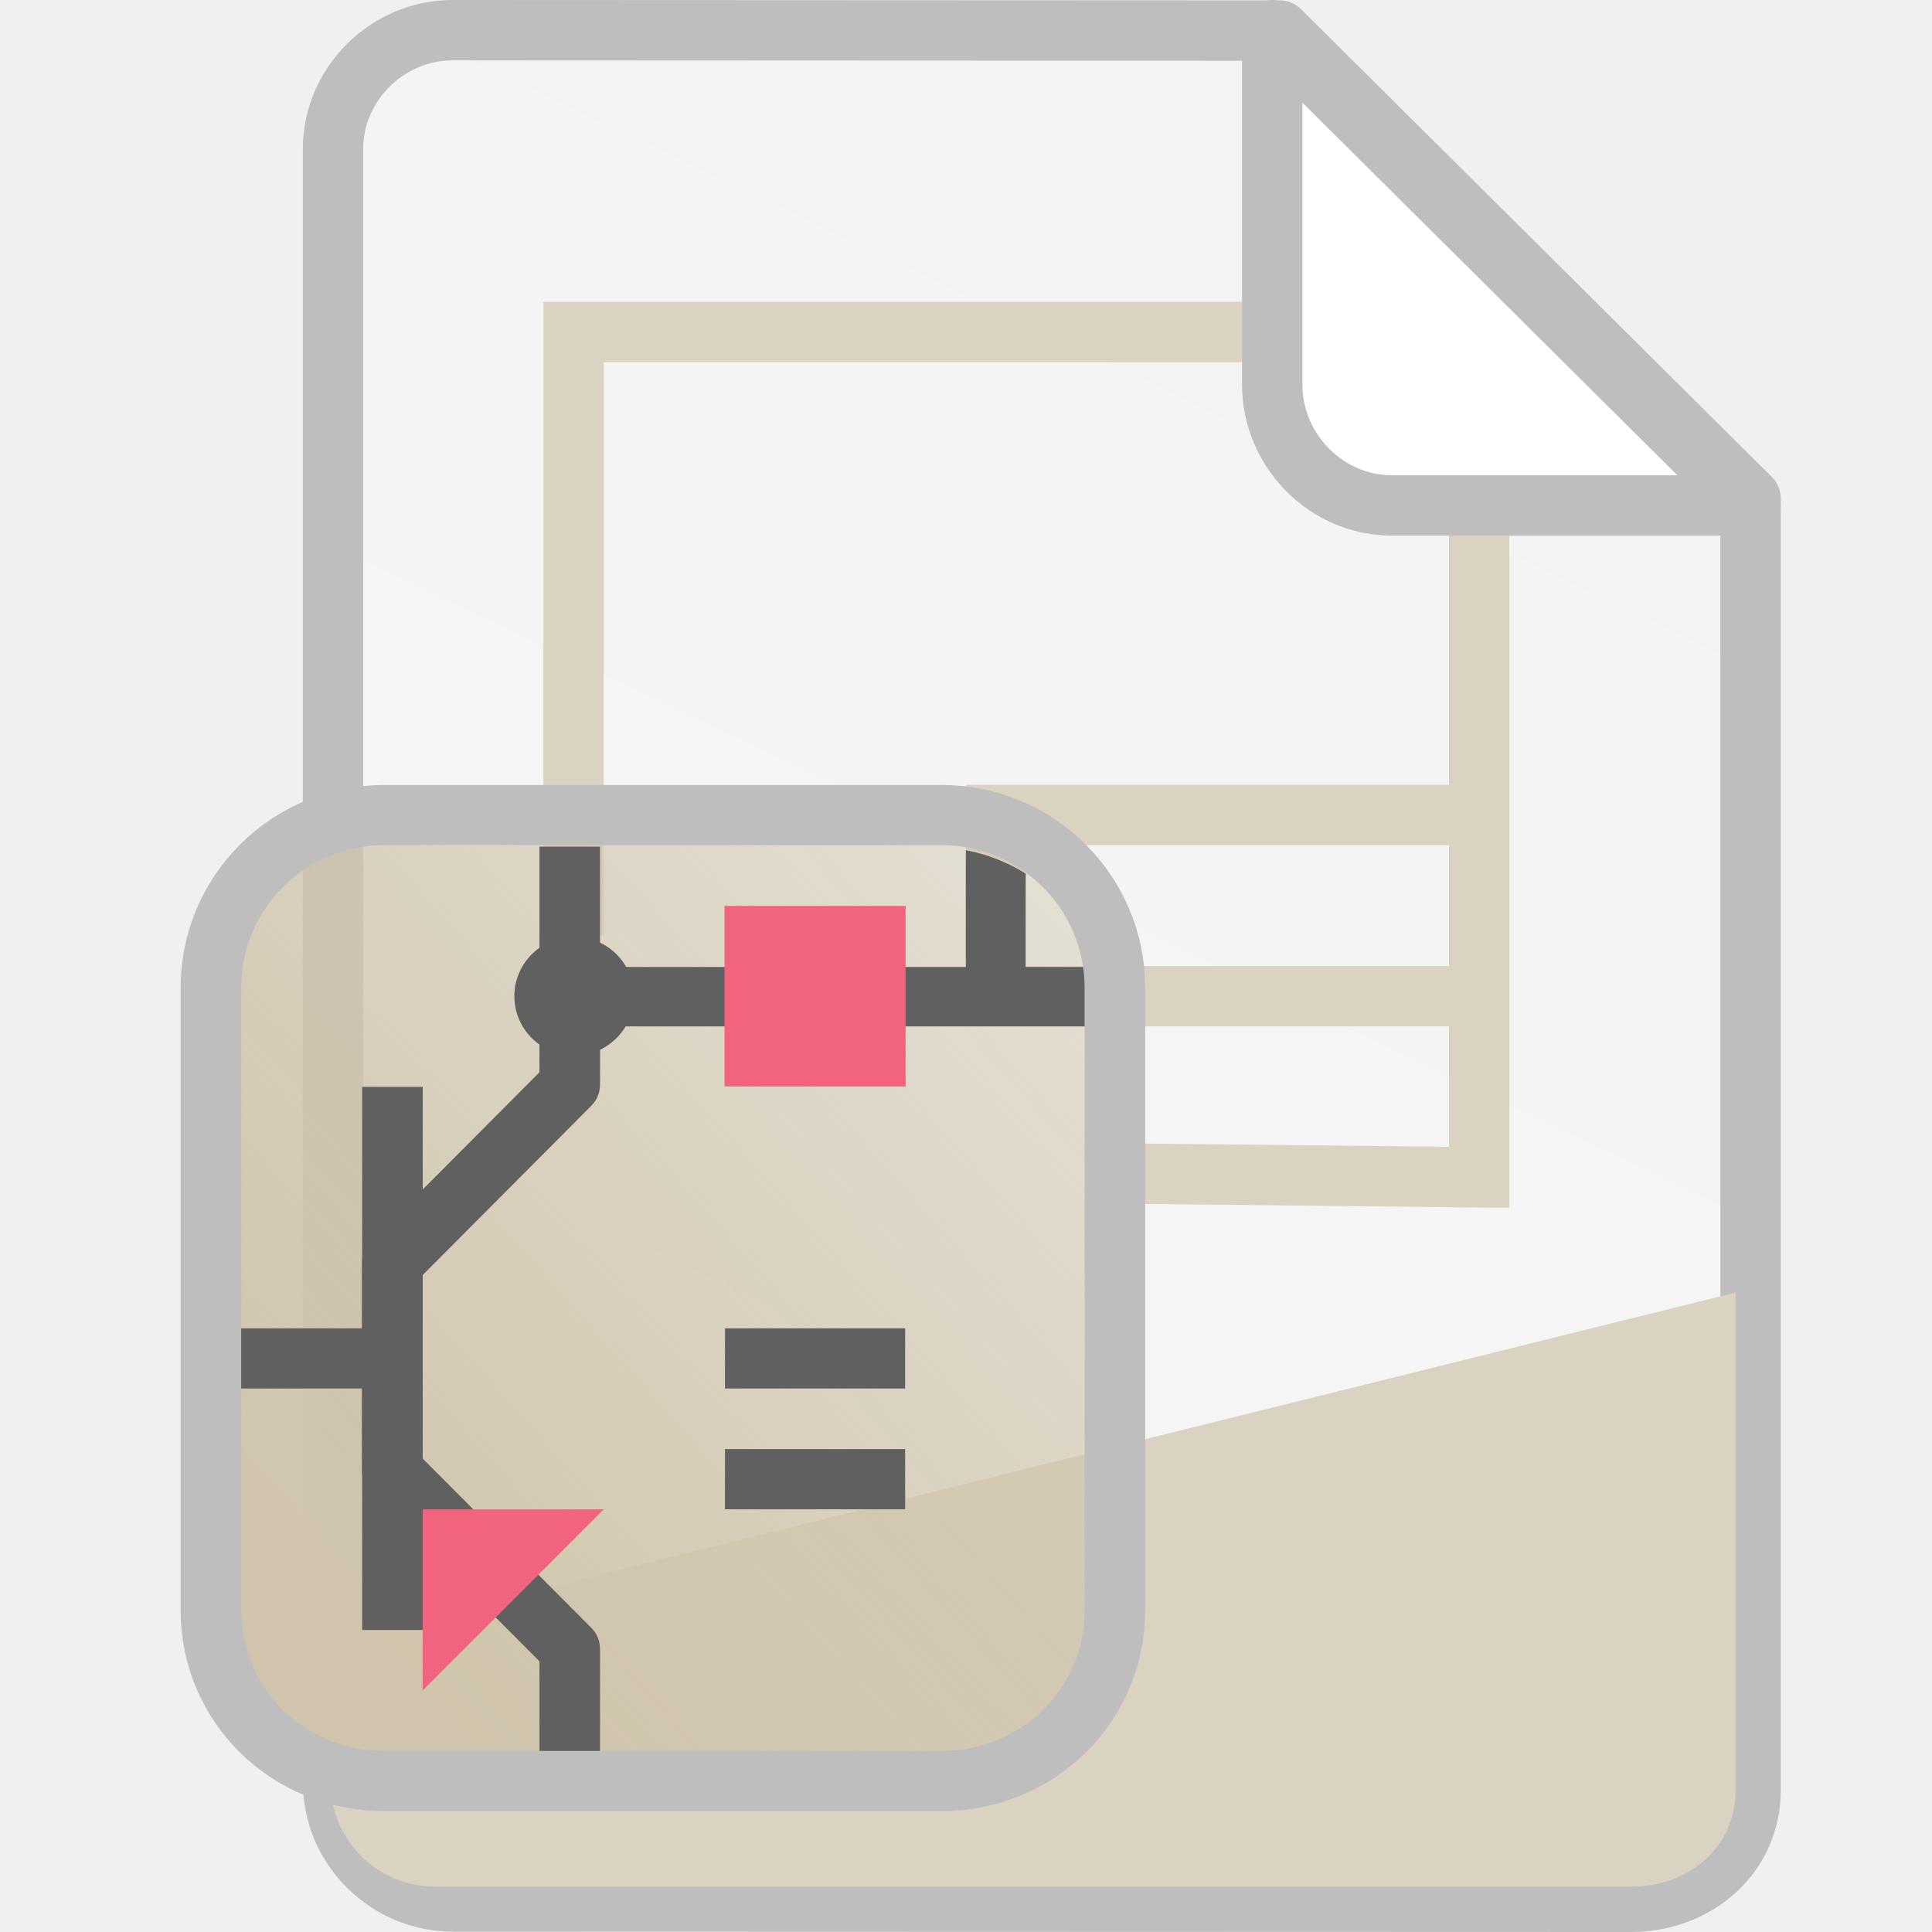
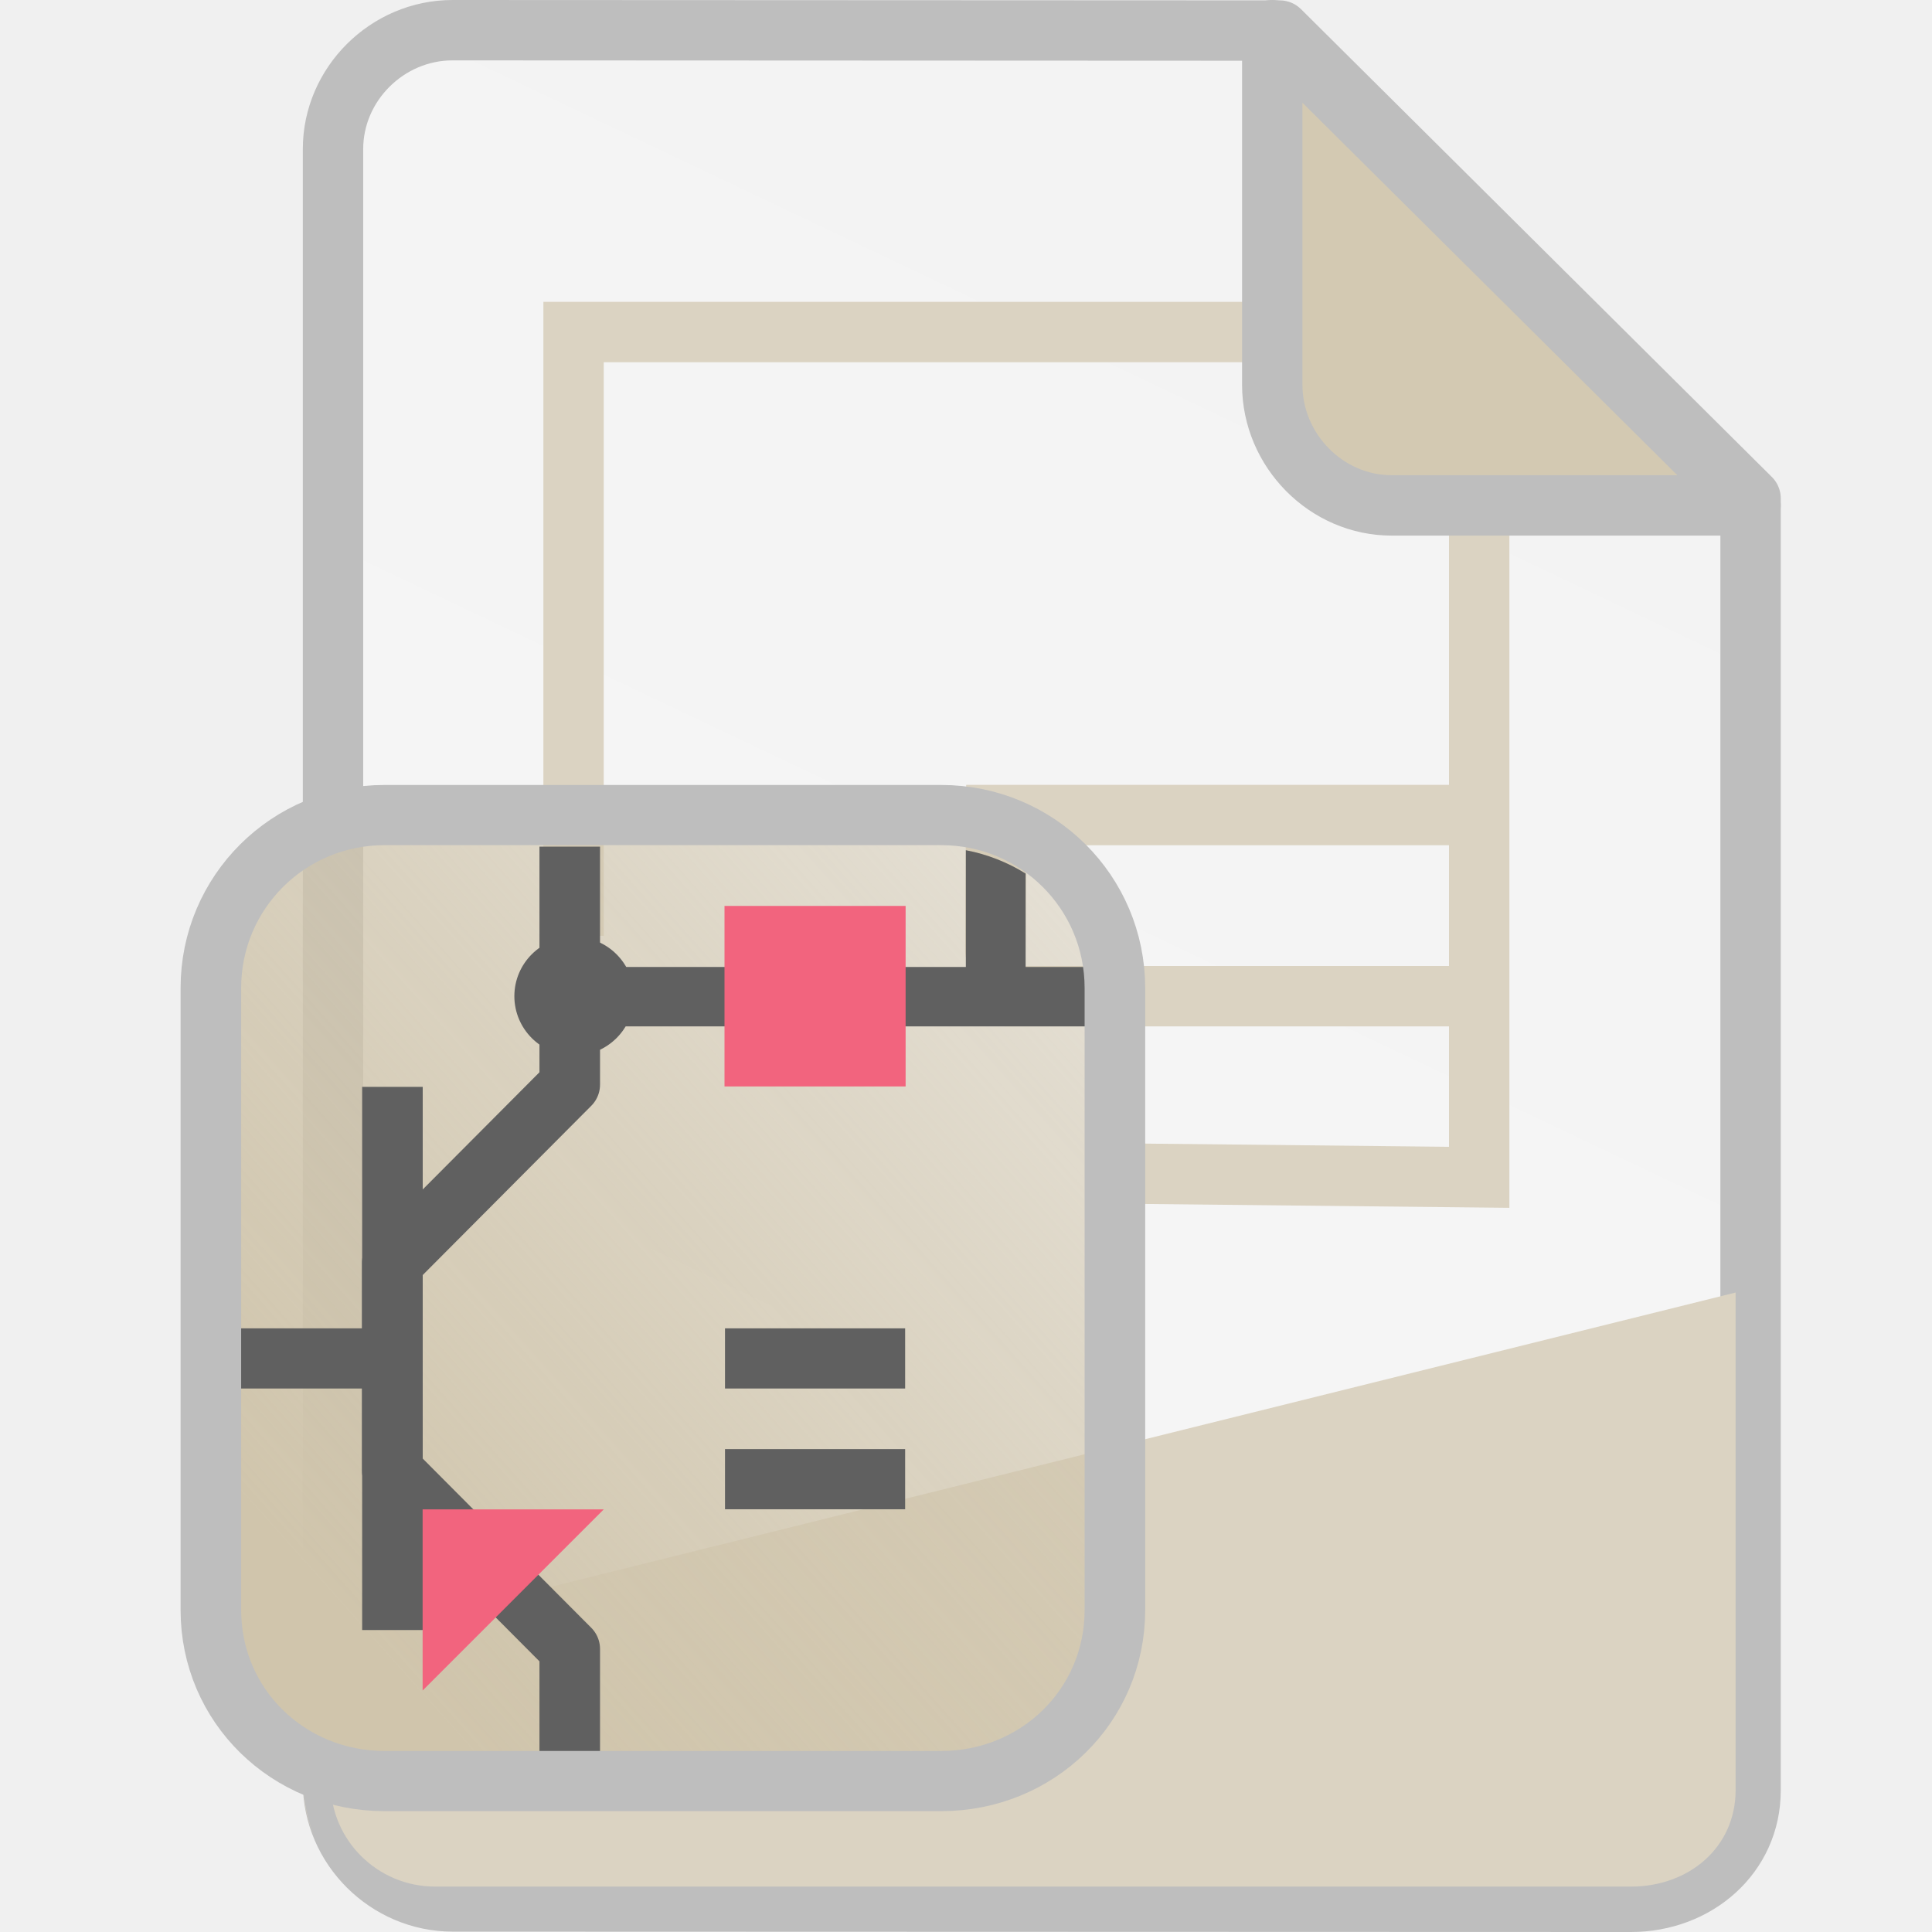
<svg xmlns="http://www.w3.org/2000/svg" xmlns:xlink="http://www.w3.org/1999/xlink" id="Слой_1" data-name="Слой 1" viewBox="0 0 32 32" version="1.1" width="32" height="32">
  <defs id="defs159429">
    <marker style="overflow:visible" id="marker3727" refX="0" refY="0" orient="auto">
      <path transform="matrix(0.2,0,0,0.2,1.48,0.2)" style="fill:#c9ddc9;fill-opacity:1;fill-rule:evenodd;stroke:#c9ddc9;stroke-width:1pt;stroke-opacity:1" d="m -2.5,-1 c 0,2.76 -2.24,5 -5,5 -2.76,0 -5,-2.24 -5,-5 0,-2.76 2.24,-5 5,-5 2.76,0 5,2.24 5,5 z" id="path3725" />
    </marker>
    <style id="style159427">.cls-1{fill:#1a81c4;}</style>
    <linearGradient xlink:href="#radialGradient1350" id="linearGradient5941" gradientUnits="userSpaceOnUse" gradientTransform="matrix(1.844168,0,0,1.832348,186.8865,139.9691)" x1="-160.867" y1="118.533" x2="-67.733" y2="-76.2" />
    <radialGradient id="radialGradient1350" cx="50.009" cy="23.272" r="28.023" gradientTransform="matrix(0,-0.4596185,0.818261,0,80.07145,-81.23916)" gradientUnits="userSpaceOnUse">
      <stop offset="0" stop-color="#2b4bed" id="stop1346" style="stop-color:#ffffff;stop-opacity:1" />
      <stop offset="1" stop-color="#2b2fb7" id="stop1348" style="stop-color:#f3f3f3;stop-opacity:1" />
    </radialGradient>
    <radialGradient id="radialGradient1350-3" cx="50.009" cy="23.272" r="28.023" gradientTransform="matrix(0,-0.4596185,0.818261,0,80.07145,-81.23916)" gradientUnits="userSpaceOnUse">
      <stop offset="0" stop-color="#2b4bed" id="stop1346-6" style="stop-color:#ffffff;stop-opacity:1" />
      <stop offset="1" stop-color="#2b2fb7" id="stop1348-7" style="stop-color:#f3f3f3;stop-opacity:1" />
    </radialGradient>
    <clipPath clipPathUnits="userSpaceOnUse" id="clipPath1720">
      <rect style="fill:none;fill-opacity:1;stroke:#333333;stroke-width:2;stroke-linecap:round;stroke-linejoin:round;stroke-miterlimit:4;stroke-dasharray:none;stroke-opacity:1" id="rect1722" width="16" height="16" x="8" y="5" ry="2.656" />
    </clipPath>
    <clipPath clipPathUnits="userSpaceOnUse" id="clipPath2395">
      <rect style="fill:none;fill-opacity:1;stroke:#333333;stroke-width:2;stroke-linecap:round;stroke-linejoin:round;stroke-miterlimit:4;stroke-dasharray:none;stroke-opacity:1" id="rect2393" width="16" height="16" x="8" y="5" ry="2.656" />
    </clipPath>
    <radialGradient id="radialGradient1350-5" cx="50.009" cy="23.272" r="28.023" gradientTransform="matrix(0,-0.4596185,0.818261,0,80.07145,-81.23916)" gradientUnits="userSpaceOnUse">
      <stop offset="0" stop-color="#2b4bed" id="stop1346-3" style="stop-color:#ffffff;stop-opacity:1" />
      <stop offset="1" stop-color="#2b2fb7" id="stop1348-5" style="stop-color:#f3f3f3;stop-opacity:1" />
    </radialGradient>
    <radialGradient id="radialGradient2461" cx="50.009" cy="23.272" r="28.023" gradientTransform="matrix(0,-0.4596185,0.818261,0,80.07145,-81.23916)" gradientUnits="userSpaceOnUse">
      <stop offset="0" stop-color="#2b4bed" id="stop2457" style="stop-color:#ffffff;stop-opacity:1" />
      <stop offset="1" stop-color="#2b2fb7" id="stop2459" style="stop-color:#f3f3f3;stop-opacity:1" />
    </radialGradient>
    <clipPath clipPathUnits="userSpaceOnUse" id="clipPath1720-0">
      <rect style="fill:none;fill-opacity:1;stroke:#333333;stroke-width:2;stroke-linecap:round;stroke-linejoin:round;stroke-miterlimit:4;stroke-dasharray:none;stroke-opacity:1" id="rect1722-9" width="16" height="16" x="8" y="5" ry="2.656" />
    </clipPath>
    <clipPath clipPathUnits="userSpaceOnUse" id="clipPath2473">
      <rect style="fill:none;fill-opacity:1;stroke:#333333;stroke-width:2;stroke-linecap:round;stroke-linejoin:round;stroke-miterlimit:4;stroke-dasharray:none;stroke-opacity:1" id="rect2471" width="16" height="16" x="8" y="5" ry="2.656" />
    </clipPath>
    <radialGradient id="radialGradient1350-7" cx="50.009" cy="23.272" r="28.023" gradientTransform="matrix(0,-0.4596185,0.818261,0,80.07145,-81.23916)" gradientUnits="userSpaceOnUse">
      <stop offset="0" stop-color="#2b4bed" id="stop1346-36" style="stop-color:#ffffff;stop-opacity:1" />
      <stop offset="1" stop-color="#2b2fb7" id="stop1348-1" style="stop-color:#f3f3f3;stop-opacity:1" />
    </radialGradient>
    <radialGradient id="radialGradient2612" cx="50.009" cy="23.272" r="28.023" gradientTransform="matrix(0,-0.4596185,0.818261,0,80.07145,-81.23916)" gradientUnits="userSpaceOnUse">
      <stop offset="0" stop-color="#2b4bed" id="stop2608" style="stop-color:#ffffff;stop-opacity:1" />
      <stop offset="1" stop-color="#2b2fb7" id="stop2610" style="stop-color:#f3f3f3;stop-opacity:1" />
    </radialGradient>
    <clipPath clipPathUnits="userSpaceOnUse" id="clipPath1720-7">
      <rect style="fill:none;fill-opacity:1;stroke:#333333;stroke-width:2;stroke-linecap:round;stroke-linejoin:round;stroke-miterlimit:4;stroke-dasharray:none;stroke-opacity:1" id="rect1722-8" width="16" height="16" x="8" y="5" ry="2.656" />
    </clipPath>
    <clipPath clipPathUnits="userSpaceOnUse" id="clipPath2624">
      <rect style="fill:none;fill-opacity:1;stroke:#333333;stroke-width:2;stroke-linecap:round;stroke-linejoin:round;stroke-miterlimit:4;stroke-dasharray:none;stroke-opacity:1" id="rect2622" width="16" height="16" x="8" y="5" ry="2.656" />
    </clipPath>
    <radialGradient id="radialGradient1350-36" cx="50.009" cy="23.272" r="28.023" gradientTransform="matrix(0,-0.4596185,0.818261,0,80.07145,-81.23916)" gradientUnits="userSpaceOnUse">
      <stop offset="0" stop-color="#2b4bed" id="stop1346-7" style="stop-color:#ffffff;stop-opacity:1" />
      <stop offset="1" stop-color="#2b2fb7" id="stop1348-53" style="stop-color:#f3f3f3;stop-opacity:1" />
    </radialGradient>
    <linearGradient id="linearGradient5976">
      <stop style="stop-color:#d0c5ac;stop-opacity:1;" offset="0" id="stop5972" />
      <stop style="stop-color:#d0c5ac;stop-opacity:0;" offset="1" id="stop5974" />
    </linearGradient>
    <linearGradient xlink:href="#linearGradient5976" id="linearGradient1260" gradientUnits="userSpaceOnUse" gradientTransform="matrix(3.626218,0,0,3.746458,361.1039,599.6952)" x1="-93.133" y1="-105.833" x2="-42.333" y2="-152.4" />
  </defs>
  <g id="g937" transform="scale(0.25)">
    <path id="path5939" style="fill:url(#linearGradient5941);fill-opacity:1;stroke:#bebebe;stroke-width:4;stroke-linecap:square;stroke-linejoin:round;stroke-miterlimit:4;stroke-dasharray:none;stroke-dashoffset:0;stroke-opacity:1;paint-order:normal" d="m 29.984,2 54.802,0.025 31.194,30.994 v 85.602 c 0,4.297 -3.597,7.381 -7.922,7.379 l -78.073,-0.025 c -4.325,-0.001 -7.922,-3.574 -7.922,-7.871 V 9.871 c 0,-4.297 3.597,-7.873 7.922,-7.871 z" />
    <path id="path5956" style="fill:#dbd3c2;fill-opacity:1;stroke:none;stroke-width:0.745;stroke-linecap:square;stroke-linejoin:round;stroke-miterlimit:4;stroke-dasharray:none;stroke-dashoffset:0;stroke-opacity:1;paint-order:normal" d="M 114.989,85.634 21.903,108.757 v 9.347 c 0,3.806 3.102,6.888 6.932,6.888 h 79.222 c 3.83,0 6.932,-2.59 6.932,-6.396 z M 20.132,118.286 v 0.183 c 0,1.115 0.244,2.168 0.666,3.124 -0.425,-1.02 -0.666,-2.135 -0.666,-3.307 z" />
    <path style="fill:none;stroke:#dbd3c2;stroke-width:4;stroke-linecap:square;stroke-miterlimit:4;stroke-dasharray:none;stroke-opacity:1;paint-order:fill markers stroke" d="M 38,60 V 22 H 98 V 78 L 75.526,77.763" id="path880" />
    <path style="color:#000000;font-style:normal;font-variant:normal;font-weight:normal;font-stretch:normal;font-size:medium;line-height:normal;font-family:sans-serif;font-variant-ligatures:normal;font-variant-position:normal;font-variant-caps:normal;font-variant-numeric:normal;font-variant-alternates:normal;font-variant-east-asian:normal;font-feature-settings:normal;font-variation-settings:normal;text-indent:0;text-align:start;text-decoration:none;text-decoration-line:none;text-decoration-style:solid;text-decoration-color:#000000;letter-spacing:normal;word-spacing:normal;text-transform:none;writing-mode:lr-tb;direction:ltr;text-orientation:mixed;dominant-baseline:auto;baseline-shift:baseline;text-anchor:start;white-space:normal;shape-padding:0;shape-margin:0;inline-size:0;clip-rule:nonzero;display:inline;overflow:visible;visibility:visible;isolation:auto;mix-blend-mode:normal;color-interpolation:sRGB;color-interpolation-filters:linearRGB;solid-color:#000000;solid-opacity:1;vector-effect:none;fill:#000000;fill-opacity:0;fill-rule:nonzero;stroke:none;stroke-width:5.214;stroke-linecap:round;stroke-linejoin:miter;stroke-miterlimit:4;stroke-dasharray:none;stroke-dashoffset:0;stroke-opacity:1;paint-order:fill markers stroke;color-rendering:auto;image-rendering:auto;shape-rendering:auto;text-rendering:auto;enable-background:accumulate;stop-color:#000000" d="m 59.047,22.455 h 29.276 c 0.541,0 0.976,0.432 0.976,0.97 v 13.575 c 0,0.537 -0.435,0.97 -0.976,0.97 H 59.047 c -0.541,0 -0.976,-0.432 -0.976,-0.97 V 23.424 c 0,-0.537 0.435,-0.97 0.976,-0.97 z" id="path6035" />
-     <path id="path5943" style="fill:#ffffff;fill-opacity:1;stroke:#bebebe;stroke-width:4;stroke-linecap:square;stroke-linejoin:round;stroke-miterlimit:4;stroke-dasharray:none;stroke-dashoffset:0;stroke-opacity:1;paint-order:normal" d="m 84.29,2 v 23.489 c 0,4.366 3.597,8.003 7.922,7.996 h 23.767 z" />
+     <path id="path5943" style="fill:#d3c9b2;fill-opacity:1;stroke:#bebebe;stroke-width:4;stroke-linecap:square;stroke-linejoin:round;stroke-miterlimit:4;stroke-dasharray:none;stroke-dashoffset:0;stroke-opacity:1;paint-order:normal" d="m 84.29,2 v 23.489 c 0,4.366 3.597,8.003 7.922,7.996 h 23.767 z" />
    <path style="fill:none;stroke:#dbd3c2;stroke-width:4;stroke-linecap:round;stroke-miterlimit:4;stroke-dasharray:none;stroke-opacity:1;paint-order:fill markers stroke" d="M 96,54 H 66 l -0.055,9.006" id="path3265" />
    <path style="fill:none;stroke:#dbd3c2;stroke-width:4;stroke-linecap:round;stroke-miterlimit:4;stroke-dasharray:none;stroke-opacity:1;paint-order:fill markers stroke" d="M 97.358,66 H 66.642" id="path1203" />
    <g id="g34146" transform="matrix(0.4951398,0,0,0.4919662,6.058322,1.016068)" style="stroke-width:2.026">
      <path style="color:#000000;font-style:normal;font-variant:normal;font-weight:normal;font-stretch:normal;font-size:medium;line-height:normal;font-family:sans-serif;font-variant-ligatures:normal;font-variant-position:normal;font-variant-caps:normal;font-variant-numeric:normal;font-variant-alternates:normal;font-variant-east-asian:normal;font-feature-settings:normal;font-variation-settings:normal;text-indent:0;text-align:start;text-decoration:none;text-decoration-line:none;text-decoration-style:solid;text-decoration-color:#000000;letter-spacing:normal;word-spacing:normal;text-transform:none;writing-mode:lr-tb;direction:ltr;text-orientation:mixed;dominant-baseline:auto;baseline-shift:baseline;text-anchor:start;white-space:normal;shape-padding:0;shape-margin:0;inline-size:0;clip-rule:nonzero;display:inline;overflow:visible;visibility:visible;isolation:auto;mix-blend-mode:normal;color-interpolation:sRGB;color-interpolation-filters:linearRGB;solid-color:#000000;solid-opacity:1;vector-effect:none;fill:url(#linearGradient1260);fill-opacity:1;fill-rule:nonzero;stroke:none;stroke-width:4.08;stroke-linecap:square;stroke-linejoin:round;stroke-miterlimit:4;stroke-dasharray:none;stroke-dashoffset:0;stroke-opacity:1;paint-order:markers stroke fill;color-rendering:auto;image-rendering:auto;shape-rendering:auto;text-rendering:auto;enable-background:accumulate;stop-color:#000000" d="M 35.625,111.641 H 114.375 c 13.088,0 23.625,10.559 23.625,23.676 V 214.594 C 138,227.711 127.463,238 114.375,238 H 35.625 C 22.537,238 12,227.711 12,214.594 v -79.278 c 0,-11.676 11.848,-23.676 23.625,-23.676 z" id="path1600" />
      <path style="fill:#dbd3c2;fill-opacity:1;stroke:#606060;stroke-width:8.105;stroke-linecap:square;stroke-linejoin:round;stroke-miterlimit:4;stroke-dasharray:none;stroke-opacity:1;paint-order:fill markers stroke" d="M 104.825,180.874 H 88.825" id="path1205" />
      <path style="fill:#dbd3c2;fill-opacity:1;stroke:#606060;stroke-width:8.105;stroke-linecap:square;stroke-linejoin:round;stroke-miterlimit:4;stroke-dasharray:none;stroke-opacity:1;paint-order:fill markers stroke" d="M 104.825,197.135 H 88.825" id="path1207" />
      <path id="path1608" style="color:#000000;font-style:normal;font-variant:normal;font-weight:normal;font-stretch:normal;font-size:medium;line-height:normal;font-family:sans-serif;font-variant-ligatures:normal;font-variant-position:normal;font-variant-caps:normal;font-variant-numeric:normal;font-variant-alternates:normal;font-variant-east-asian:normal;font-feature-settings:normal;font-variation-settings:normal;text-indent:0;text-align:start;text-decoration:none;text-decoration-line:none;text-decoration-style:solid;text-decoration-color:#000000;letter-spacing:normal;word-spacing:normal;text-transform:none;writing-mode:lr-tb;direction:ltr;text-orientation:mixed;dominant-baseline:auto;baseline-shift:baseline;text-anchor:start;white-space:normal;shape-padding:0;shape-margin:0;inline-size:0;clip-rule:nonzero;display:inline;overflow:visible;visibility:visible;isolation:auto;mix-blend-mode:normal;color-interpolation:sRGB;color-interpolation-filters:linearRGB;solid-color:#000000;solid-opacity:1;vector-effect:none;fill:#606060;fill-opacity:1;fill-rule:nonzero;stroke:none;stroke-width:2.026;stroke-linecap:square;stroke-linejoin:round;stroke-miterlimit:4;stroke-dasharray:none;stroke-dashoffset:0;stroke-opacity:1;paint-order:fill markers stroke;color-rendering:auto;image-rendering:auto;shape-rendering:auto;text-rendering:auto;enable-background:accumulate;stop-color:#000000" d="M 117,112.43 V 130 h 8 v -14.424 c -2.406,-1.508 -5.106,-2.591 -8,-3.146 z" />
      <path id="path1614" style="color:#000000;font-style:normal;font-variant:normal;font-weight:normal;font-stretch:normal;font-size:medium;line-height:normal;font-family:sans-serif;font-variant-ligatures:normal;font-variant-position:normal;font-variant-caps:normal;font-variant-numeric:normal;font-variant-alternates:normal;font-variant-east-asian:normal;font-feature-settings:normal;font-variation-settings:normal;text-indent:0;text-align:start;text-decoration:none;text-decoration-line:none;text-decoration-style:solid;text-decoration-color:#000000;letter-spacing:normal;word-spacing:normal;text-transform:none;writing-mode:lr-tb;direction:ltr;text-orientation:mixed;dominant-baseline:auto;baseline-shift:baseline;text-anchor:start;white-space:normal;shape-padding:0;shape-margin:0;inline-size:0;clip-rule:nonzero;display:inline;overflow:visible;visibility:visible;isolation:auto;mix-blend-mode:normal;color-interpolation:sRGB;color-interpolation-filters:linearRGB;solid-color:#000000;solid-opacity:1;vector-effect:none;fill:#606060;fill-opacity:1;fill-rule:nonzero;stroke:none;stroke-width:2.026;stroke-linecap:square;stroke-linejoin:round;stroke-miterlimit:4;stroke-dasharray:none;stroke-dashoffset:0;stroke-opacity:1;paint-order:fill markers stroke;color-rendering:auto;image-rendering:auto;shape-rendering:auto;text-rendering:auto;enable-background:accumulate;stop-color:#000000" d="m 58.906,128.156 v 8 h 4 70.271 2 c -0.176,-2.835 -0.849,-5.53 -1.936,-8 H 62.906 Z" />
      <path style="fill:#dbd3c2;fill-opacity:1;stroke:#f2647e;stroke-width:24.314;stroke-linecap:butt;stroke-linejoin:round;stroke-miterlimit:4;stroke-dasharray:none;stroke-opacity:1;paint-order:fill markers stroke" d="M 108.942,132.09 H 84.707" id="path1209" />
      <circle style="fill:#606060;fill-opacity:1;stroke:#bebebe;stroke-width:0;stroke-linecap:square;stroke-linejoin:round;stroke-miterlimit:4;stroke-dasharray:none;stroke-opacity:1;paint-order:fill markers stroke" id="path1587" cx="64.589" cy="132.09" r="8" />
      <path style="fill:none;fill-opacity:1;stroke:#606060;stroke-width:8.105;stroke-linecap:square;stroke-linejoin:round;stroke-miterlimit:4;stroke-dasharray:none;stroke-opacity:1;paint-order:fill markers stroke" d="m 64,116 v 28 l -23.748,24 v 28 L 64,220 v 12" id="path1589" />
      <path style="fill:#f2647e;fill-opacity:1;stroke:#606060;stroke-width:8.105;stroke-linecap:square;stroke-linejoin:round;stroke-miterlimit:4;stroke-dasharray:none;stroke-opacity:1;paint-order:fill markers stroke" d="m 40.275,148.352 v 65.045" id="path1591" />
      <path style="fill:#f2647e;fill-opacity:1;stroke:#606060;stroke-width:8.105;stroke-linecap:square;stroke-linejoin:round;stroke-miterlimit:4;stroke-dasharray:none;stroke-opacity:1;paint-order:fill markers stroke" d="m 16.157,180.874 h 24" id="path1593" />
      <path style="fill:#f2647e;fill-opacity:1;stroke:none;stroke-width:24.314;stroke-linecap:square;stroke-linejoin:round;stroke-miterlimit:4;stroke-dasharray:none;stroke-opacity:1;paint-order:fill markers stroke" d="M 68.55,201.201 H 44.314 v 24.392 z" id="path1211" />
      <path style="color:#000000;font-style:normal;font-variant:normal;font-weight:normal;font-stretch:normal;font-size:medium;line-height:normal;font-family:sans-serif;font-variant-ligatures:normal;font-variant-position:normal;font-variant-caps:normal;font-variant-numeric:normal;font-variant-alternates:normal;font-variant-east-asian:normal;font-feature-settings:normal;font-variation-settings:normal;text-indent:0;text-align:start;text-decoration:none;text-decoration-line:none;text-decoration-style:solid;text-decoration-color:#000000;letter-spacing:normal;word-spacing:normal;text-transform:none;writing-mode:lr-tb;direction:ltr;text-orientation:mixed;dominant-baseline:auto;baseline-shift:baseline;text-anchor:start;white-space:normal;shape-padding:0;shape-margin:0;inline-size:0;clip-rule:nonzero;display:inline;overflow:visible;visibility:visible;isolation:auto;mix-blend-mode:normal;color-interpolation:sRGB;color-interpolation-filters:linearRGB;solid-color:#000000;solid-opacity:1;fill:none;fill-opacity:1;fill-rule:nonzero;stroke:#bebebe;stroke-width:8.105;stroke-linecap:square;stroke-linejoin:round;stroke-miterlimit:4;stroke-dasharray:none;stroke-dashoffset:0;stroke-opacity:1;paint-order:markers stroke fill;color-rendering:auto;image-rendering:auto;shape-rendering:auto;text-rendering:auto;enable-background:accumulate;stop-color:#000000" d="m 39.23,107.698 h 74.465 c 12.88,0 23.25,10.392 23.25,23.3 v 83.756 c 0,12.908 -10.37,23.034 -23.25,23.034 H 39.23 c -12.881,0 -23.25,-10.126 -23.25,-23.034 v -83.756 c 0,-12.908 10.37,-23.3 23.25,-23.3 z" id="path1630" />
    </g>
  </g>
</svg>
